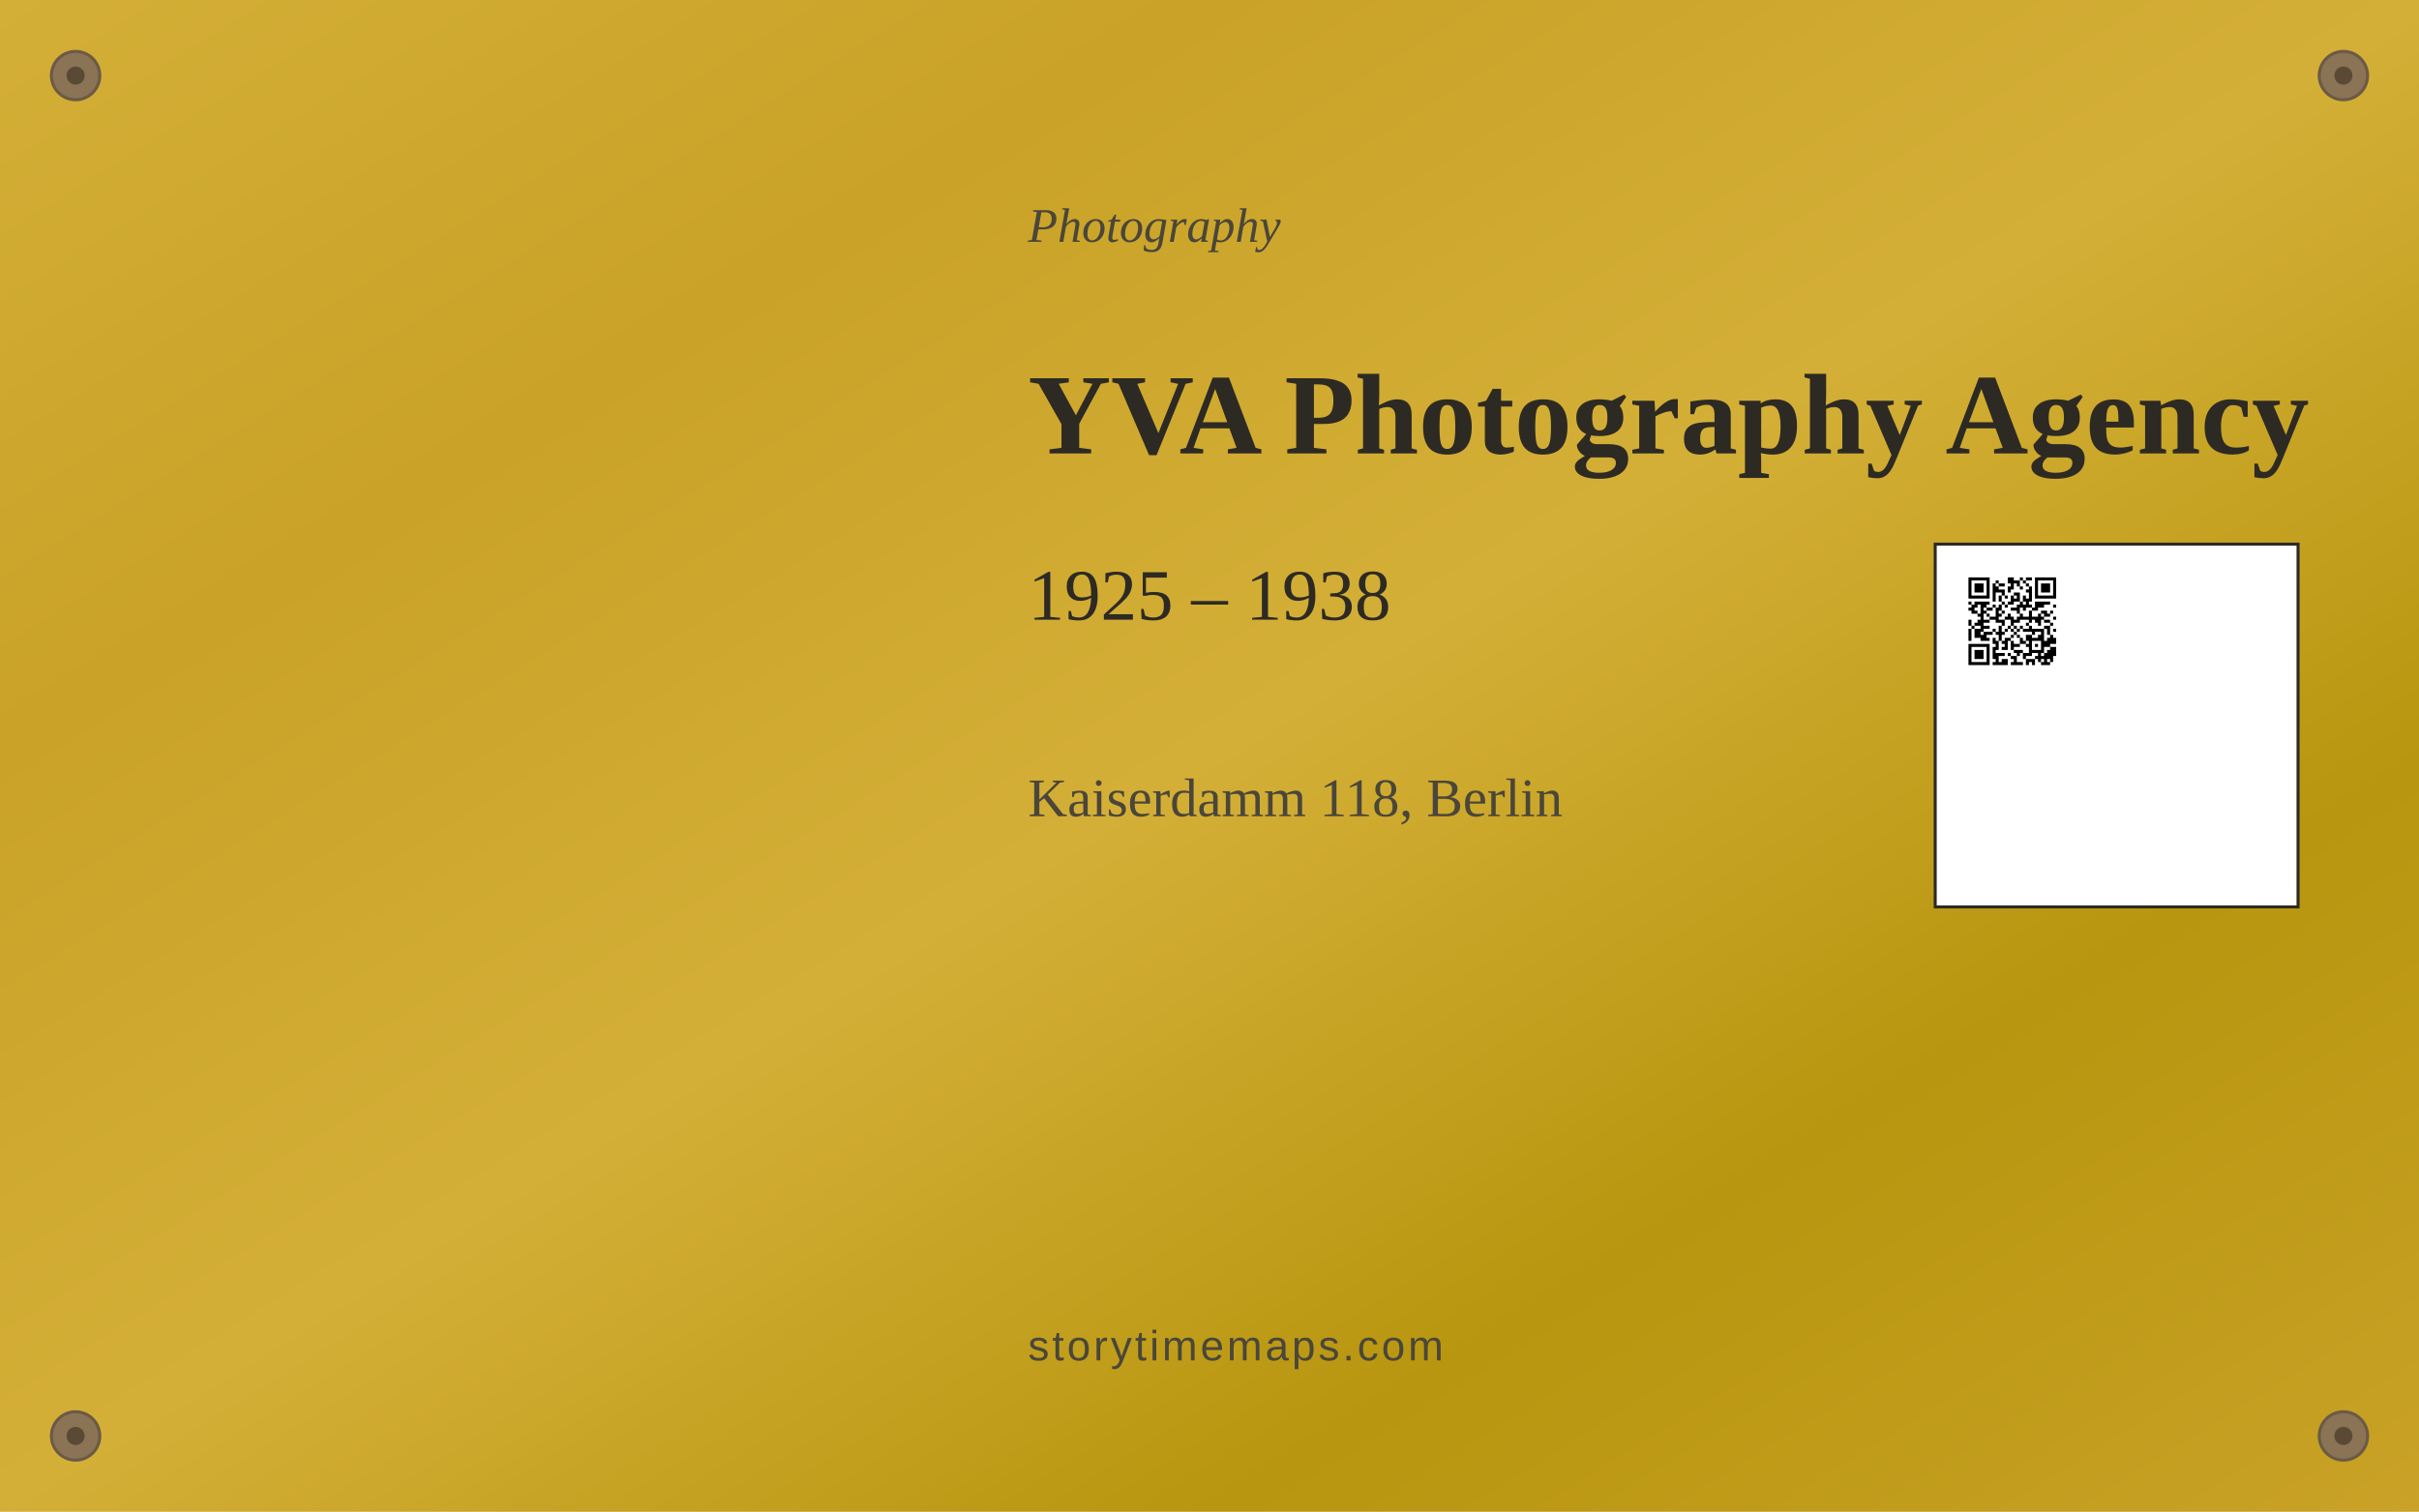
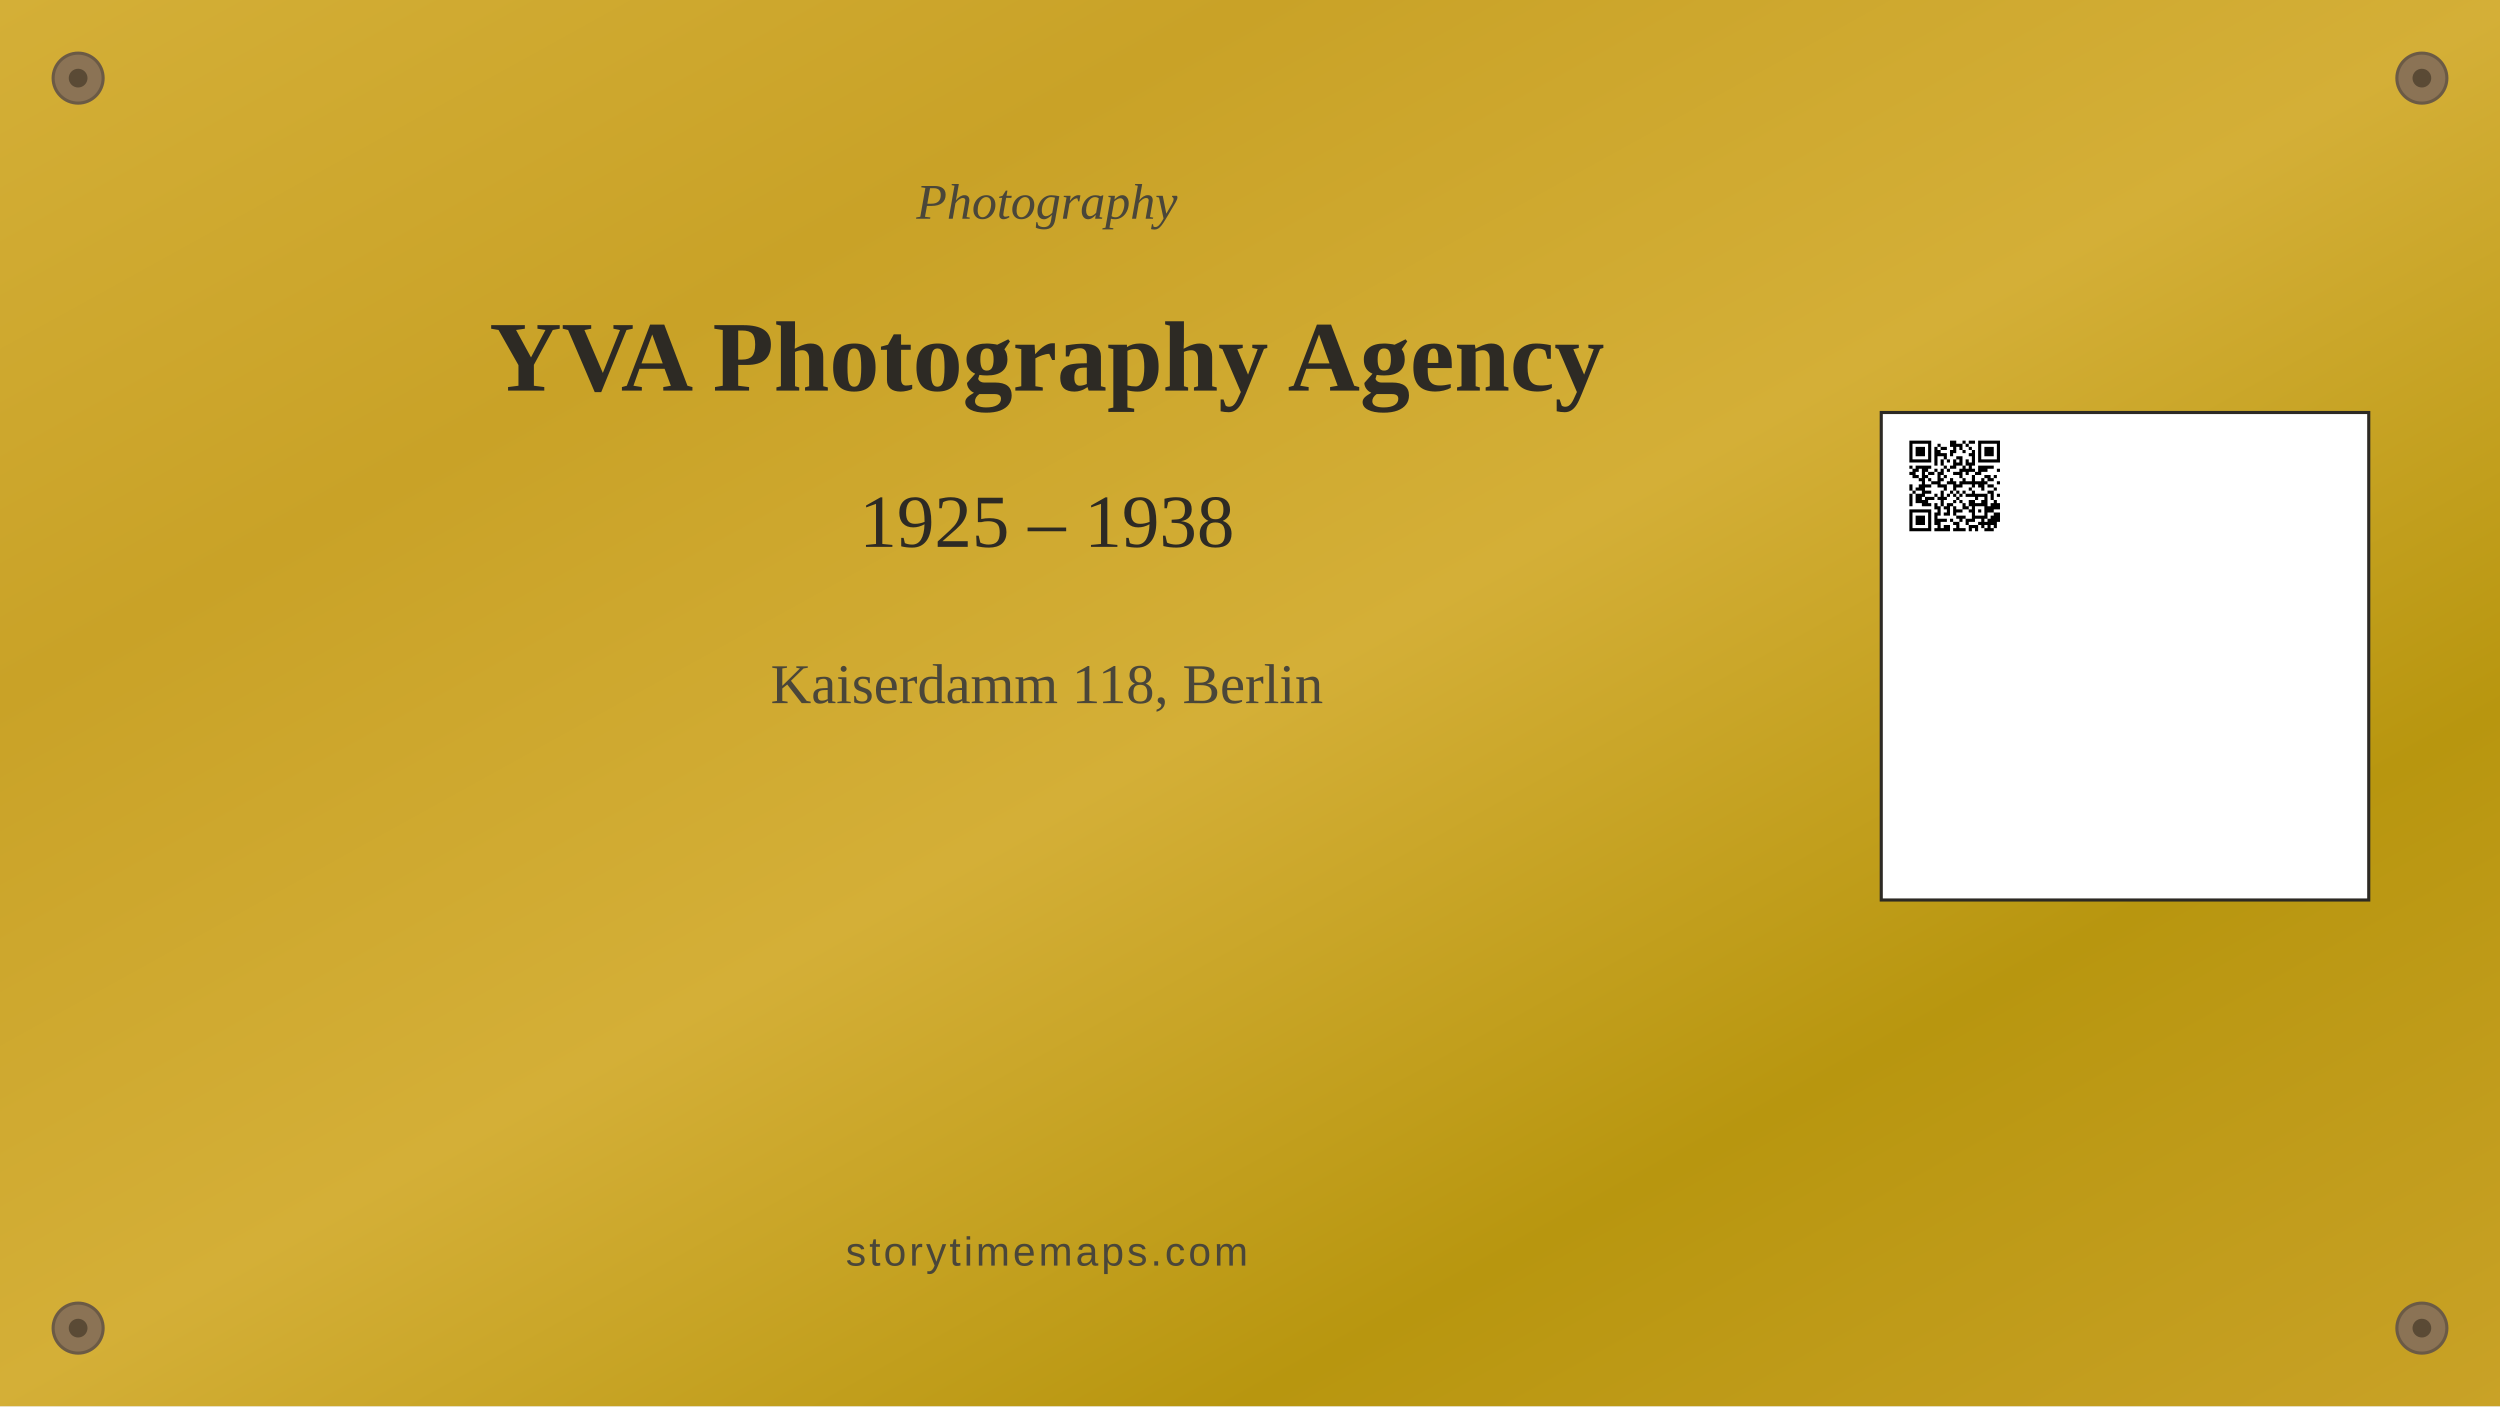
- <svg xmlns="http://www.w3.org/2000/svg" viewBox="0 0 800 500" width="800" height="500">
+ <svg xmlns="http://www.w3.org/2000/svg" viewBox="0 0 800 450" width="800" height="450">
  <defs>
    <style>
      .title { font-family: Georgia, 'Times New Roman', serif; }
      .text { font-family: Georgia, 'Times New Roman', serif; }
      .url { font-family: 'Helvetica Neue', Arial, sans-serif; }
    </style>
    <linearGradient id="brassGradient" x1="0%" y1="0%" x2="100%" y2="100%">
      <stop offset="0%" style="stop-color:#d4af37" />
      <stop offset="25%" style="stop-color:#c9a227" />
      <stop offset="50%" style="stop-color:#d4af37" />
      <stop offset="75%" style="stop-color:#b8960f" />
      <stop offset="100%" style="stop-color:#c9a227" />
    </linearGradient>
-     <filter id="noise">
-       <feTurbulence type="fractalNoise" baseFrequency="0.9" numOctaves="4" result="noise" />
-       <feColorMatrix type="saturate" values="0" />
-       <feBlend in="SourceGraphic" in2="noise" mode="multiply" />
-     </filter>
  </defs>
-   <rect width="800" height="500" fill="url(#brassGradient)" />
-   <rect width="800" height="500" fill="url(#brassGradient)" opacity="0.95" />
+   <rect width="800" height="450" fill="url(#brassGradient)" />
  <circle cx="25" cy="25" r="8" fill="#8b7355" stroke="#6b5a45" stroke-width="1" />
  <circle cx="25" cy="25" r="3" fill="#5a4a35" />
  <circle cx="775" cy="25" r="8" fill="#8b7355" stroke="#6b5a45" stroke-width="1" />
  <circle cx="775" cy="25" r="3" fill="#5a4a35" />
-   <circle cx="25" cy="475" r="8" fill="#8b7355" stroke="#6b5a45" stroke-width="1" />
-   <circle cx="25" cy="475" r="3" fill="#5a4a35" />
-   <circle cx="775" cy="475" r="8" fill="#8b7355" stroke="#6b5a45" stroke-width="1" />
-   <circle cx="775" cy="475" r="3" fill="#5a4a35" />
-   <text x="340" y="80" class="text" font-size="16" fill="#4a4639" font-style="italic">
+   <circle cx="25" cy="425" r="8" fill="#8b7355" stroke="#6b5a45" stroke-width="1" />
+   <circle cx="25" cy="425" r="3" fill="#5a4a35" />
+   <circle cx="775" cy="425" r="8" fill="#8b7355" stroke="#6b5a45" stroke-width="1" />
+   <circle cx="775" cy="425" r="3" fill="#5a4a35" />
+   <text x="335" y="70" text-anchor="middle" class="text" font-size="16" fill="#4a4639" font-style="italic">
    Photography
  </text>
-   <text x="340" y="150" class="title" font-size="38" fill="#2d2a24" font-weight="600">
+   <text x="335" y="125" text-anchor="middle" class="title" font-size="32" fill="#2d2a24" font-weight="600">
    YVA Photography Agency
  </text>
-   <text x="340" y="205" class="text" font-size="24" fill="#2d2a24">
+   <text x="335" y="175" text-anchor="middle" class="text" font-size="24" fill="#2d2a24">
    1925 – 1938
  </text>
-   <text x="340" y="270" class="text" font-size="18" fill="#4a4639">
+   <text x="335" y="225" text-anchor="middle" class="text" font-size="18" fill="#4a4639">
    Kaiserdamm 118, Berlin
  </text>
-   <text x="340" y="450" class="url" font-size="14" fill="#4a4639" letter-spacing="1">
+   <text x="335" y="405" text-anchor="middle" class="url" font-size="13" fill="#4a4639" letter-spacing="1">
    storytimemaps.com
  </text>
-   <g transform="translate(650, 190)">
-     <rect x="-10" y="-10" width="120" height="120" fill="#ffffff" stroke="#2d2a24" stroke-width="1" />
+   <g transform="translate(610, 140)">
+     <rect x="-8" y="-8" width="156" height="156" fill="#ffffff" stroke="#2d2a24" stroke-width="1" />
    <g transform="translate(0, 0)">
      <path fill="#ffffff" d="M0 0h31v31H0z" />
      <path stroke="#000000" d="M1 1.5h7m6 0h2m2 0h1m1 0h2m1 0h7M1 2.5h1m5 0h1m2 0h1m3 0h4m1 0h1m3 0h1m5 0h1M1 3.5h1m1 0h3m1 0h1m1 0h1m1 0h2m2 0h1m1 0h1m2 0h1m2 0h1m1 0h3m1 0h1M1 4.5h1m1 0h3m1 0h1m1 0h2m3 0h2m2 0h1m2 0h1m1 0h1m1 0h3m1 0h1M1 5.5h1m1 0h3m1 0h1m1 0h4m1 0h1m5 0h2m1 0h1m1 0h3m1 0h1M1 6.5h1m5 0h1m1 0h1m2 0h1m3 0h2m3 0h1m1 0h1m5 0h1M1 7.5h7m1 0h1m1 0h1m1 0h1m1 0h1m1 0h1m1 0h1m1 0h1m1 0h7M9 8.5h1m1 0h1m3 0h3m1 0h3M1 9.5h1m1 0h5m4 0h1m1 0h2m2 0h1m1 0h1m2 0h5M2 10.5h2m1 0h2m2 0h1m1 0h1m1 0h1m3 0h5m1 0h3m3 0h1M1 11.5h2m2 0h1m1 0h2m1 0h2m3 0h3m1 0h1m2 0h2M2 12.5h2m1 0h2m3 0h1m1 0h1m4 0h1m3 0h1m3 0h2m1 0h1M4 13.5h2m1 0h1m2 0h2m2 0h1m3 0h1m2 0h1m2 0h1m1 0h2M5 14.5h1m2 0h3m2 0h3m1 0h9m3 0h1M1 15.5h1m2 0h4m2 0h3m2 0h3m3 0h1m1 0h2m1 0h2M1 16.5h1m1 0h3m6 0h1m2 0h1m4 0h1m3 0h1m3 0h1M2 17.5h1m2 0h3m3 0h1m2 0h1m1 0h1m1 0h1m2 0h1m4 0h2M1 18.5h1m1 0h3m3 0h1m1 0h1m1 0h1m1 0h1m1 0h1m1 0h7m1 0h1m1 0h1M1 19.5h1m1 0h2m1 0h3m1 0h3m3 0h1m5 0h1m2 0h1m1 0h1M1 20.5h1m1 0h4m4 0h1m3 0h1m1 0h1m2 0h2m2 0h2m2 0h1M1 21.5h1m3 0h3m1 0h1m1 0h1m1 0h2m3 0h1m1 0h6m1 0h3M9 22.5h2m1 0h2m1 0h1m2 0h2m1 0h1m3 0h5M1 23.5h7m2 0h1m2 0h1m1 0h3m2 0h2m1 0h1m1 0h3M1 24.5h1m5 0h1m1 0h2m1 0h2m1 0h1m5 0h1m3 0h1m2 0h2M1 25.5h1m1 0h3m1 0h1m1 0h1m6 0h3m2 0h5m1 0h3M1 26.5h1m1 0h3m1 0h1m1 0h4m1 0h1m2 0h1m1 0h3m2 0h1m1 0h4M1 27.5h1m1 0h3m1 0h1m1 0h2m4 0h2m2 0h1m3 0h6M1 28.5h1m5 0h1m2 0h1m1 0h2m2 0h1m3 0h3m1 0h1m1 0h1m1 0h1M1 29.5h7m1 0h5m1 0h4m1 0h1m1 0h1m2 0h3" />
    </g>
  </g>
</svg>
